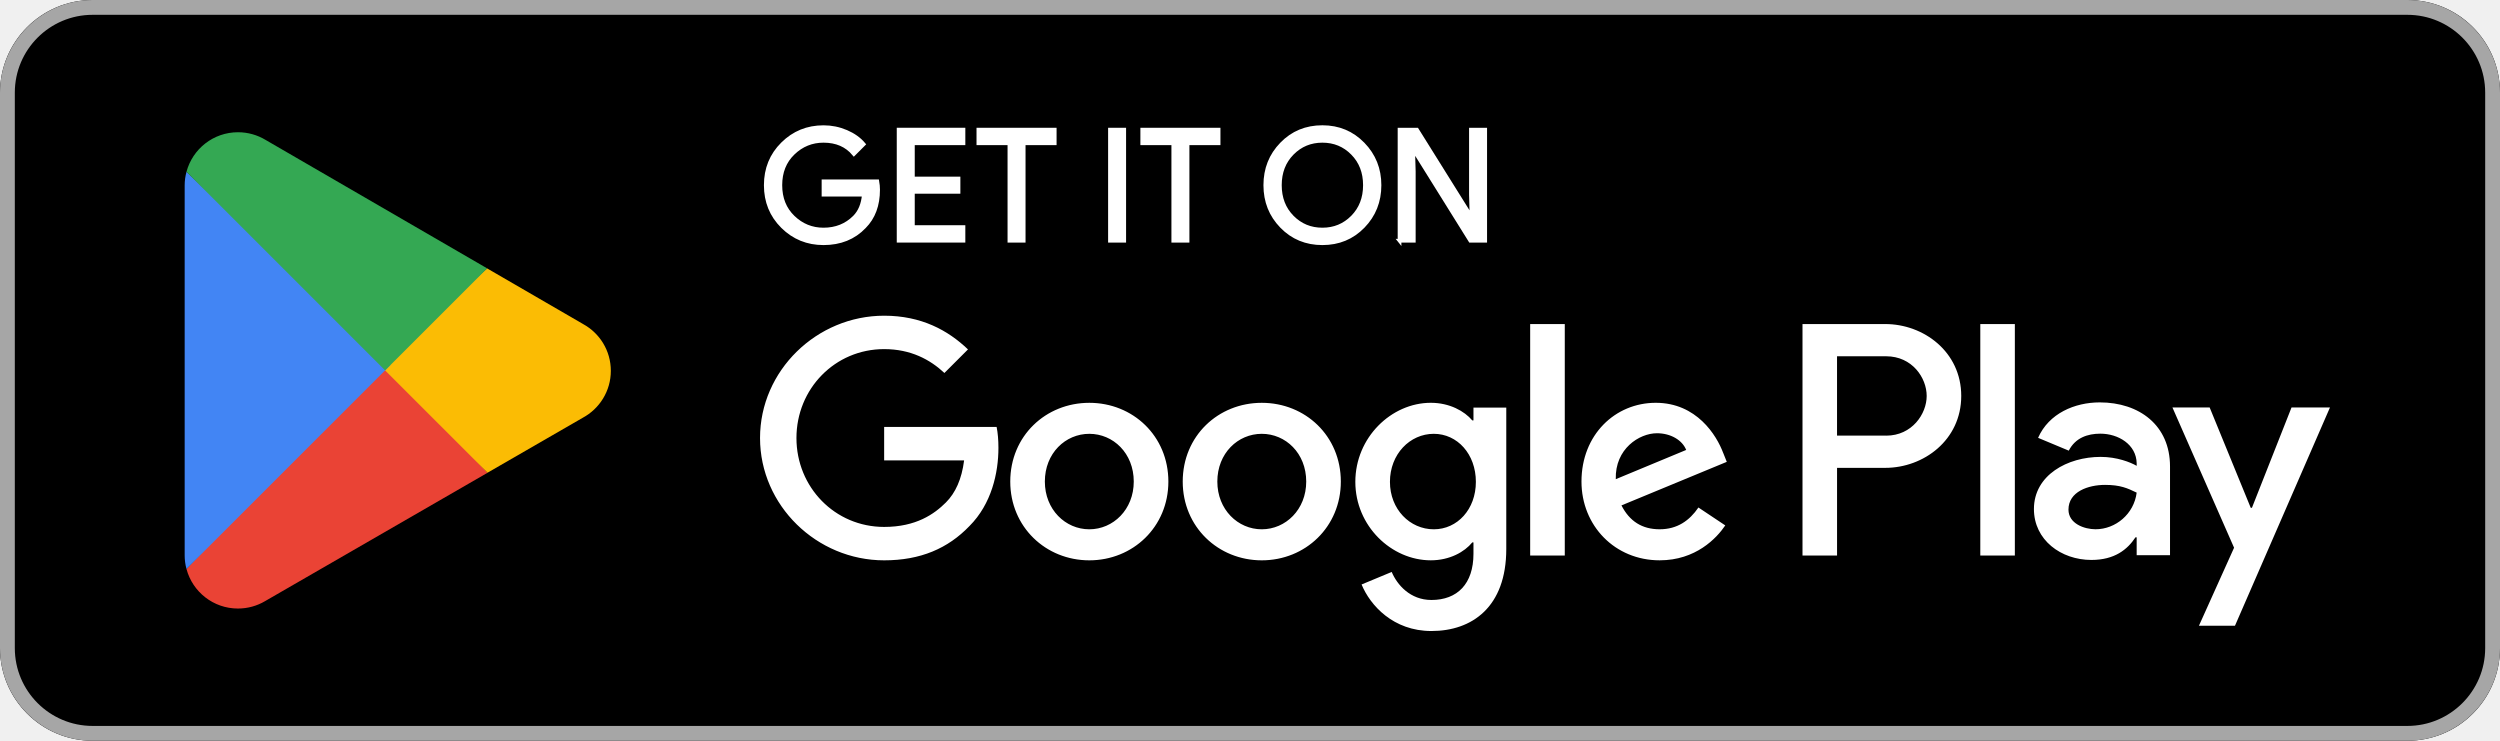
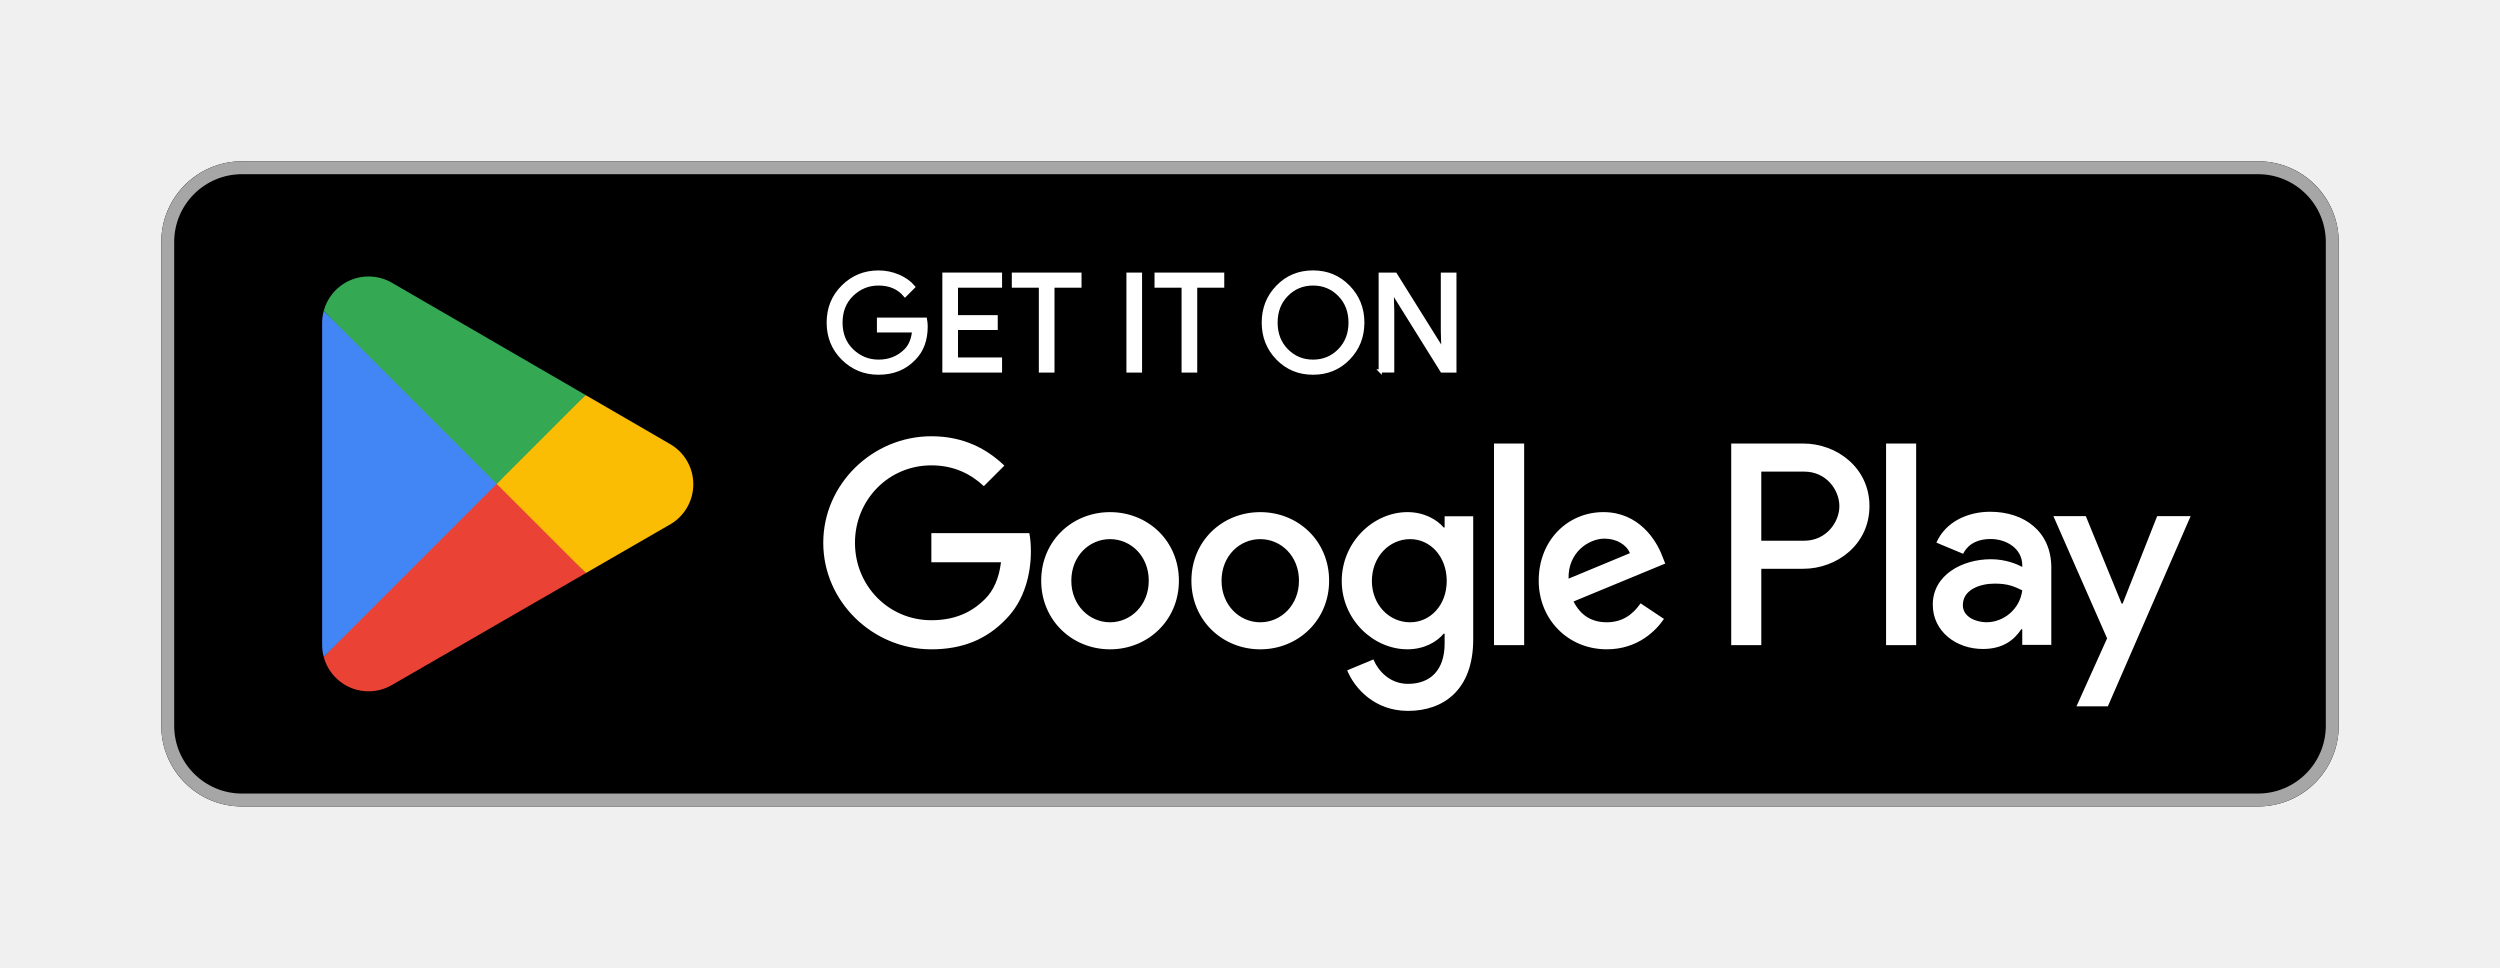
- <svg xmlns="http://www.w3.org/2000/svg" id="artwork" version="1.1" viewBox="10 10 135 40">
+ <svg xmlns="http://www.w3.org/2000/svg" id="artwork" version="1.1" viewBox="0 0 155 60">
  <defs>
    <style>
      .st0 {
        fill: #4285f4;
      }

      .st1 {
        fill: #a6a6a6;
      }

      .st2 {
        stroke: #fff;
        stroke-miterlimit: 10;
        stroke-width: .2px;
      }

      .st2, .st3, .st4 {
        fill: #fff;
      }

      .st5 {
        fill: #34a853;
      }

      .st6 {
        fill: #fbbc04;
      }

      .st4 {
        fill-opacity: 0;
      }

      .st7 {
        fill: #ea4335;
      }
    </style>
  </defs>
+   <rect class="st4" width="155" height="60" />
  <rect x="10" y="10" width="135" height="40" rx="5" ry="5" />
  <path class="st1" d="M140,10.8c2.316,0,4.2,1.884,4.2,4.2v30c0,2.316-1.884,4.2-4.2,4.2H15c-2.316,0-4.2-1.884-4.2-4.2V15c0-2.316,1.884-4.2,4.2-4.2h125M140,10H15c-2.75,0-5,2.25-5,5v30c0,2.75,2.25,5,5,5h125c2.75,0,5-2.25,5-5V15c0-2.75-2.25-5-5-5h0Z" />
  <g>
    <path class="st2" d="M57.418,20.243c0,.838-.248,1.505-.745,2.003-.564.592-1.3.888-2.204.888-.866,0-1.602-.3-2.208-.9-.606-.601-.909-1.345-.909-2.233s.303-1.633.909-2.233c.605-.601,1.342-.901,2.208-.901.43,0,.841.084,1.232.251.391.168.704.391.938.67l-.527.528c-.397-.475-.944-.712-1.643-.712-.632,0-1.178.222-1.639.666-.461.444-.691,1.021-.691,1.73s.23,1.286.691,1.73c.461.444,1.007.666,1.639.666.67,0,1.229-.223,1.676-.67.29-.291.458-.696.503-1.215h-2.179v-.721h2.907c.028.157.042.307.042.453Z" />
    <path class="st2" d="M62.028,17.737h-2.732v1.902h2.464v.721h-2.464v1.902h2.732v.737h-3.503v-6h3.503v.737Z" />
    <path class="st2" d="M65.279,23h-.771v-5.263h-1.676v-.737h4.123v.737h-1.676v5.263Z" />
    <path class="st2" d="M69.938,23v-6h.77v6h-.77Z" />
    <path class="st2" d="M74.128,23h-.771v-5.263h-1.676v-.737h4.123v.737h-1.676v5.263Z" />
    <path class="st2" d="M83.609,22.225c-.59.607-1.323.909-2.2.909s-1.61-.303-2.199-.909c-.59-.606-.884-1.348-.884-2.225s.294-1.619.884-2.225c.589-.607,1.322-.91,2.199-.91.872,0,1.603.305,2.196.914.592.609.888,1.349.888,2.221,0,.877-.295,1.619-.884,2.225ZM79.779,21.722c.444.45.987.674,1.63.674s1.186-.225,1.63-.674c.444-.45.667-1.024.667-1.722s-.223-1.273-.667-1.722c-.443-.45-.987-.674-1.63-.674s-1.186.225-1.63.674c-.443.45-.666,1.024-.666,1.722s.223,1.273.666,1.722Z" />
    <path class="st2" d="M85.575,23v-6h.939l2.916,4.667h.033l-.033-1.156v-3.511h.771v6h-.805l-3.051-4.894h-.033l.033,1.156v3.737h-.771Z" />
  </g>
  <path class="st3" d="M78.136,31.752c-2.352,0-4.269,1.788-4.269,4.253,0,2.449,1.917,4.253,4.269,4.253s4.269-1.804,4.269-4.253c0-2.465-1.917-4.253-4.269-4.253ZM78.136,38.582c-1.289,0-2.4-1.063-2.4-2.578,0-1.531,1.112-2.578,2.4-2.578s2.4,1.047,2.4,2.578c0,1.514-1.112,2.578-2.4,2.578ZM68.823,31.752c-2.352,0-4.269,1.788-4.269,4.253,0,2.449,1.917,4.253,4.269,4.253s4.269-1.804,4.269-4.253c0-2.465-1.917-4.253-4.269-4.253ZM68.823,38.582c-1.289,0-2.401-1.063-2.401-2.578,0-1.531,1.112-2.578,2.401-2.578s2.4,1.047,2.4,2.578c0,1.514-1.112,2.578-2.4,2.578ZM57.744,33.057v1.804h4.318c-.129,1.015-.467,1.756-.983,2.272-.628.628-1.611,1.321-3.335,1.321-2.658,0-4.736-2.143-4.736-4.801s2.078-4.801,4.736-4.801c1.434,0,2.481.564,3.254,1.289l1.273-1.273c-1.079-1.031-2.513-1.82-4.527-1.82-3.641,0-6.702,2.964-6.702,6.605s3.061,6.605,6.702,6.605c1.966,0,3.448-.644,4.608-1.853,1.192-1.192,1.563-2.868,1.563-4.221,0-.419-.032-.805-.097-1.128h-6.074ZM103.052,34.458c-.354-.95-1.434-2.707-3.641-2.707-2.191,0-4.011,1.724-4.011,4.253,0,2.384,1.804,4.253,4.221,4.253,1.949,0,3.077-1.192,3.544-1.885l-1.45-.967c-.483.709-1.144,1.176-2.094,1.176s-1.627-.435-2.062-1.289l5.687-2.352-.193-.483ZM97.252,35.876c-.048-1.643,1.273-2.481,2.223-2.481.741,0,1.369.37,1.579.902l-3.802,1.579ZM92.629,40h1.869v-12.502h-1.869v12.502ZM89.567,32.702h-.064c-.419-.499-1.224-.951-2.239-.951-2.127,0-4.076,1.869-4.076,4.269,0,2.384,1.949,4.237,4.076,4.237,1.015,0,1.82-.451,2.239-.967h.064v.612c0,1.627-.87,2.497-2.272,2.497-1.144,0-1.853-.822-2.143-1.514l-1.627.677c.467,1.128,1.708,2.513,3.77,2.513,2.191,0,4.044-1.289,4.044-4.43v-7.636h-1.772v.693ZM87.425,38.582c-1.289,0-2.368-1.079-2.368-2.562,0-1.498,1.079-2.594,2.368-2.594,1.273,0,2.272,1.096,2.272,2.594,0,1.482-.999,2.562-2.272,2.562ZM111.806,27.499h-4.471v12.501h1.866v-4.736h2.605c2.068,0,4.101-1.497,4.101-3.883s-2.033-3.882-4.101-3.882ZM111.854,33.524h-2.654v-4.285h2.654c1.395,0,2.187,1.155,2.187,2.143,0,.969-.792,2.143-2.187,2.143ZM123.386,31.729c-1.351,0-2.75.595-3.329,1.914l1.657.692c.354-.692,1.013-.917,1.705-.917.965,0,1.946.579,1.962,1.608v.129c-.338-.193-1.061-.483-1.946-.483-1.785,0-3.603.981-3.603,2.815,0,1.673,1.463,2.75,3.104,2.75,1.254,0,1.946-.563,2.38-1.222h.064v.965h1.801v-4.793c0-2.22-1.657-3.458-3.796-3.458ZM123.161,38.58c-.611,0-1.464-.305-1.464-1.061,0-.965,1.061-1.335,1.978-1.335.82,0,1.206.177,1.705.418-.145,1.158-1.142,1.978-2.219,1.978ZM133.743,32.002l-2.139,5.42h-.064l-2.219-5.42h-2.01l3.329,7.575-1.898,4.214h1.946l5.131-11.789h-2.075ZM116.936,40h1.866v-12.501h-1.866v12.501Z" />
  <g>
    <path class="st7" d="M30.717,29.424l-10.647,11.3s.001.005.002.007c.327,1.227,1.447,2.13,2.777,2.13.531,0,1.031-.144,1.459-.396l.034-.02,11.984-6.915-5.609-6.106Z" />
    <path class="st6" d="M41.488,27.5l-.01-.007-5.174-3-5.829,5.187,5.849,5.848,5.146-2.969c.902-.487,1.515-1.438,1.515-2.535,0-1.09-.604-2.036-1.498-2.525Z" />
    <path class="st0" d="M20.07,19.277c-.064.236-.098.484-.098.74v19.968c0,.256.033.504.098.739l11.013-11.011-11.013-10.436Z" />
    <path class="st5" d="M30.796,30.001l5.51-5.509-11.97-6.94c-.435-.261-.943-.411-1.486-.411-1.33,0-2.452.905-2.779,2.134,0,0,0,.002,0,.003l10.726,10.724Z" />
  </g>
</svg>
